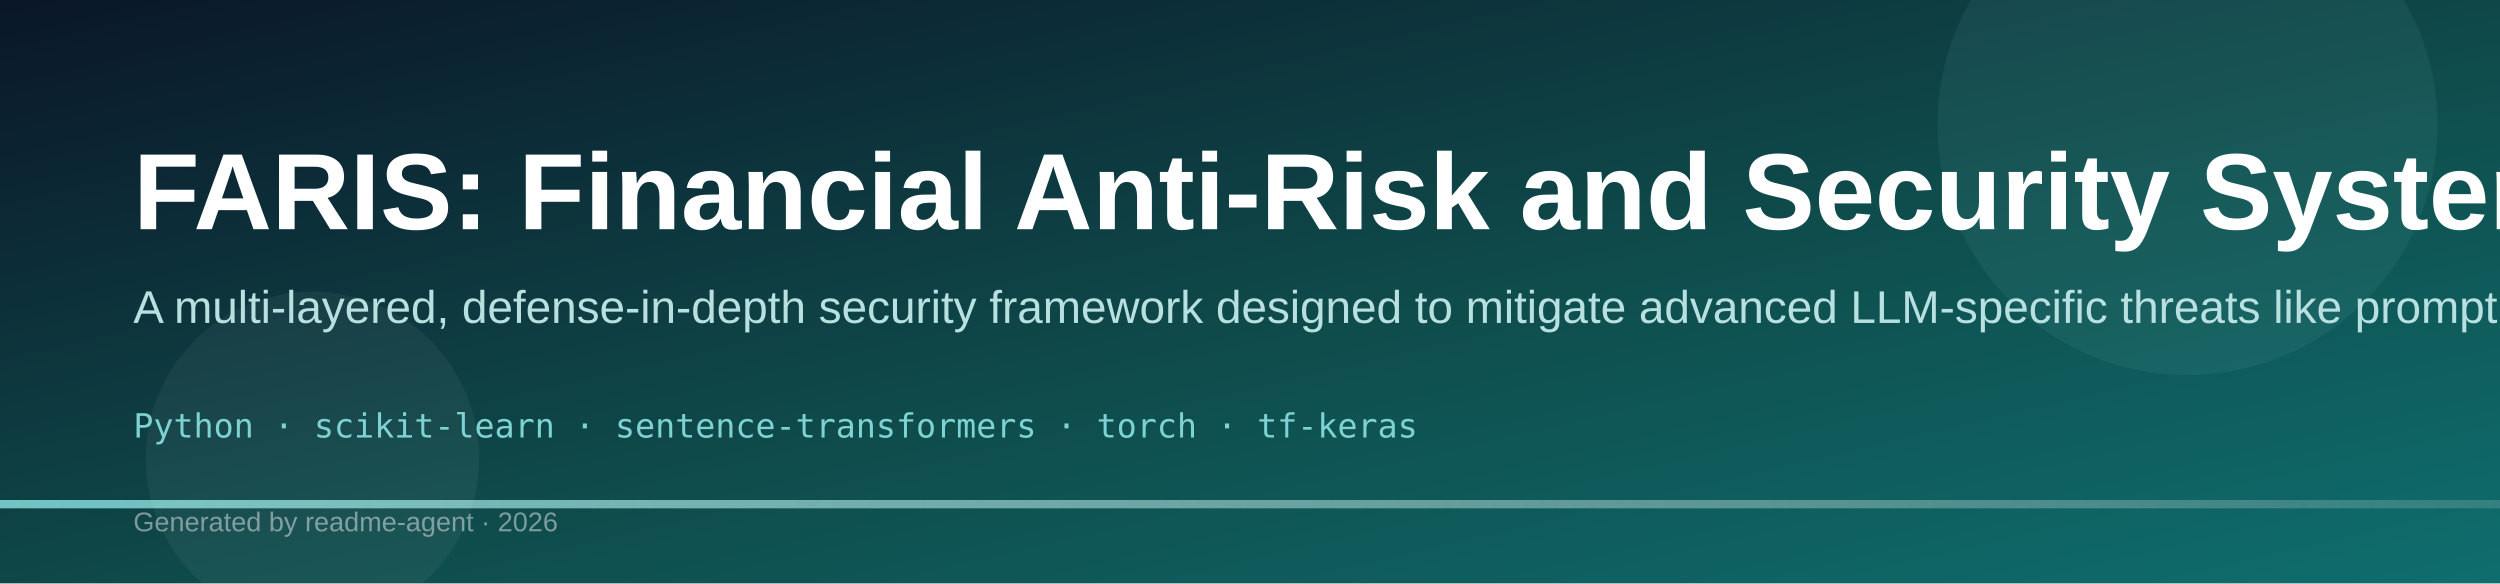
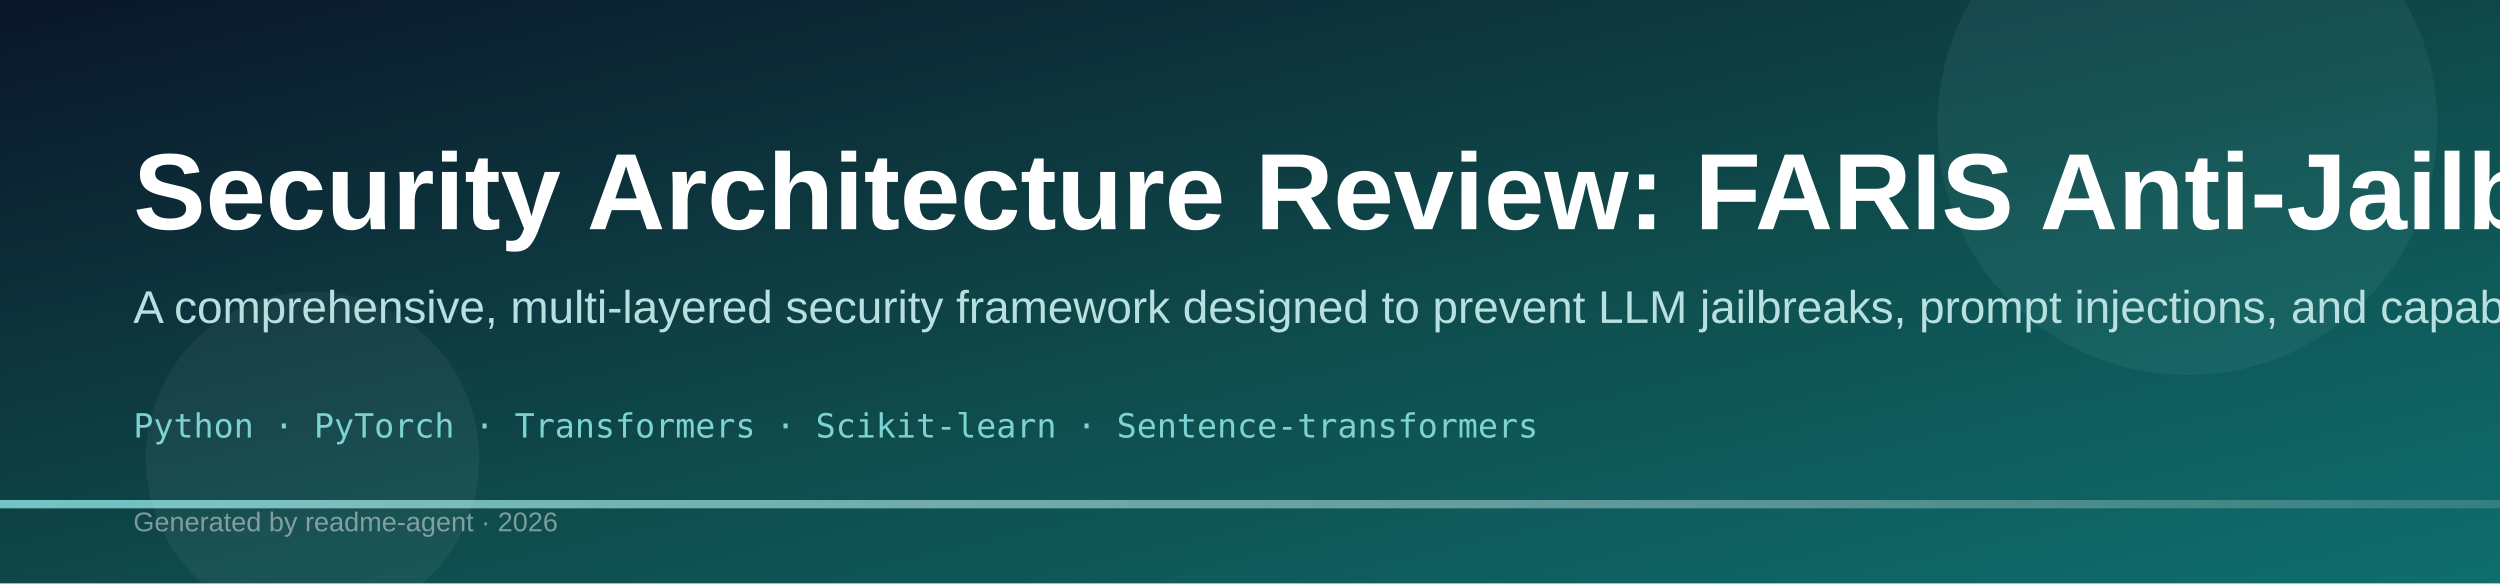
- <svg xmlns="http://www.w3.org/2000/svg" width="1200" height="280" viewBox="0 0 1200 280" role="img" aria-label="FARIS: Financial Anti-Risk and Security System Analysis">
+ <svg xmlns="http://www.w3.org/2000/svg" width="1200" height="280" viewBox="0 0 1200 280" role="img" aria-label="Security Architecture Review: FARIS Anti-Jailbreak System">
  <defs>
    <linearGradient id="bg" x1="0%" y1="0%" x2="100%" y2="100%">
      <stop offset="0%" stop-color="#0a1628" />
      <stop offset="55%" stop-color="#0f4c4c" />
      <stop offset="100%" stop-color="#0f6e6e" />
    </linearGradient>
    <linearGradient id="accent" x1="0%" y1="0%" x2="100%" y2="0%">
      <stop offset="0%" stop-color="#7dd3d3" stop-opacity="0.9" />
      <stop offset="100%" stop-color="#ffffff" stop-opacity="0.15" />
    </linearGradient>
  </defs>
  <rect width="1200" height="280" fill="url(#bg)" />
  <rect x="0" y="240" width="1200" height="4" fill="url(#accent)" />
  <circle cx="1050" cy="60" r="120" fill="#7dd3d3" fill-opacity="0.08" />
  <circle cx="150" cy="220" r="80" fill="#ffffff" fill-opacity="0.05" />
-   <text x="64" y="110" fill="#ffffff" font-family="Segoe UI, Arial, sans-serif" font-size="52" font-weight="700">FARIS: Financial Anti-Risk and Security System Analysis</text>
-   <text x="64" y="155" fill="#b8e0e0" font-family="Segoe UI, Arial, sans-serif" font-size="22">A multi-layered, defense-in-depth security framework designed to mitigate advanced LLM-specific threats like prompt inje</text>
-   <text x="64" y="210" fill="#7dd3d3" font-family="Consolas, monospace" font-size="16">Python · scikit-learn · sentence-transformers · torch · tf-keras</text>
+   <text x="64" y="110" fill="#ffffff" font-family="Segoe UI, Arial, sans-serif" font-size="52" font-weight="700">Security Architecture Review: FARIS Anti-Jailbreak System</text>
+   <text x="64" y="155" fill="#b8e0e0" font-family="Segoe UI, Arial, sans-serif" font-size="22">A comprehensive, multi-layered security framework designed to prevent LLM jailbreaks, prompt injections, and capability </text>
+   <text x="64" y="210" fill="#7dd3d3" font-family="Consolas, monospace" font-size="16">Python · PyTorch · Transformers · Scikit-learn · Sentence-transformers</text>
  <text x="64" y="255" fill="#ffffff" fill-opacity="0.45" font-family="Segoe UI, Arial, sans-serif" font-size="13">Generated by readme-agent · 2026</text>
</svg>
